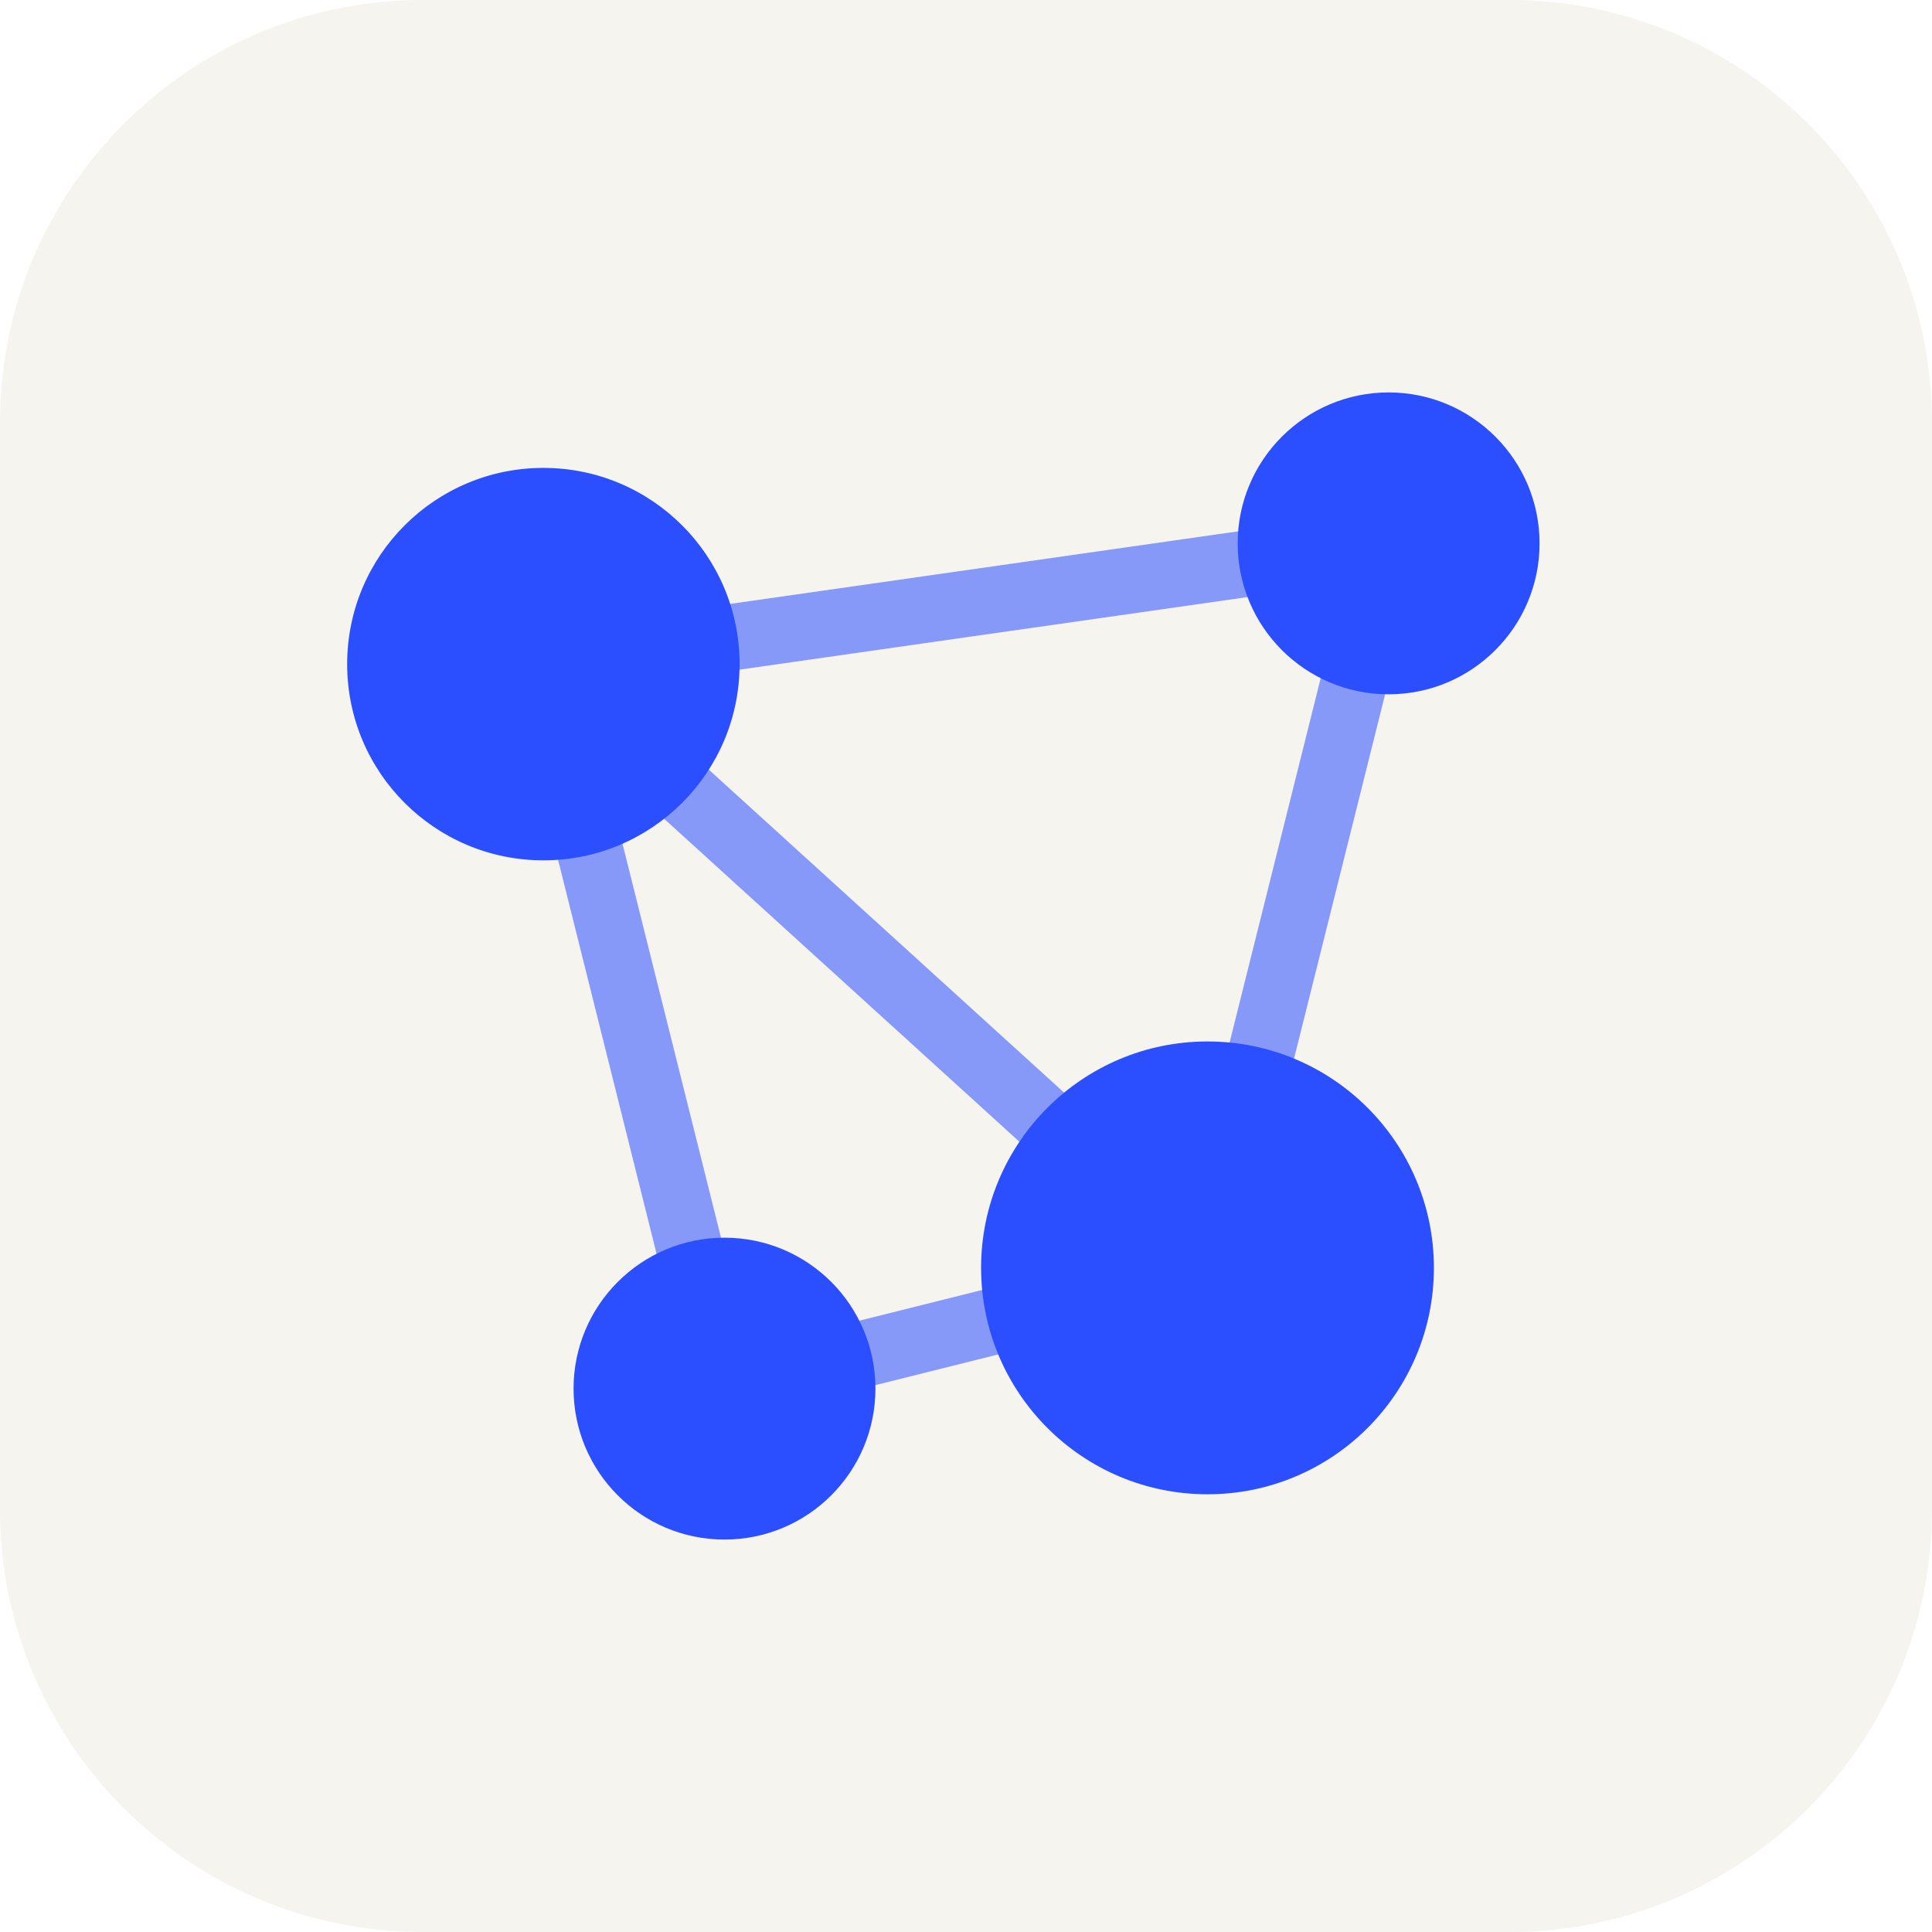
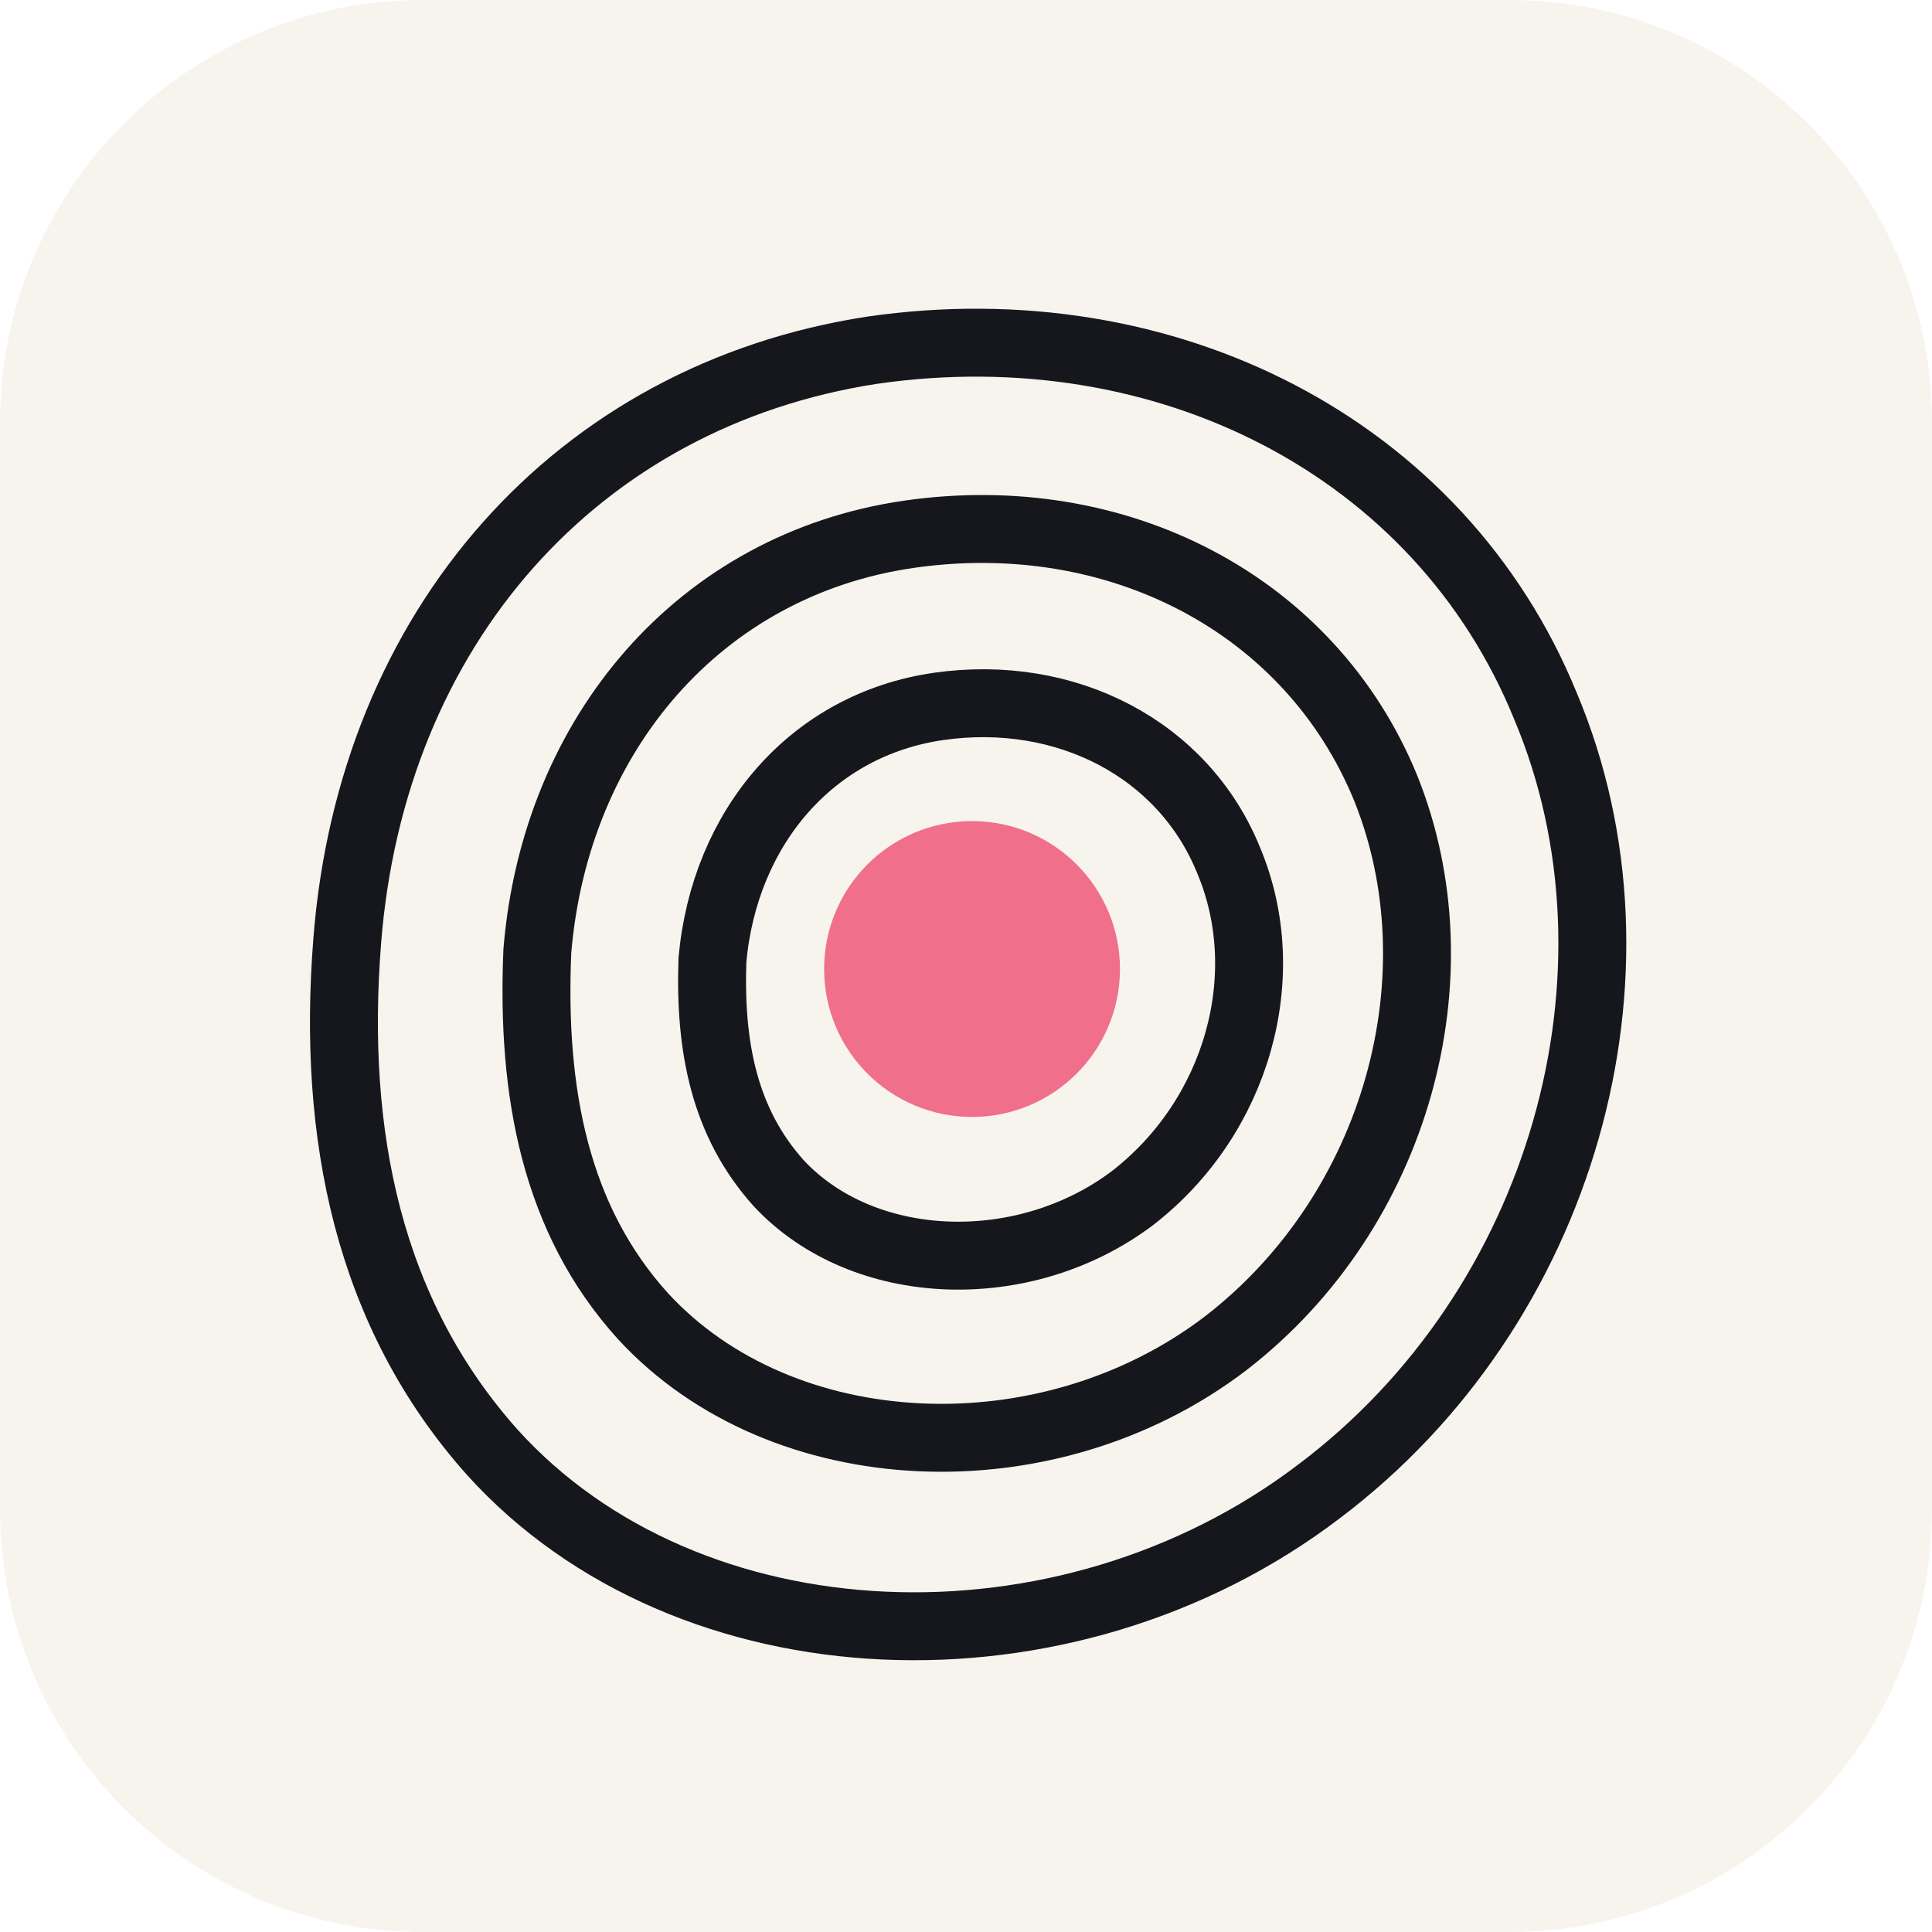
- <svg xmlns="http://www.w3.org/2000/svg" viewBox="0 0 64 64">
-   <rect width="64" height="64" rx="14" fill="#f5f4ef" />
-   <g stroke="#2b4eff" stroke-width="2.2" stroke-linecap="round" opacity="0.55">
-     <line x1="18" y1="22" x2="46" y2="18" />
-     <line x1="18" y1="22" x2="24" y2="46" />
-     <line x1="46" y1="18" x2="40" y2="42" />
-     <line x1="24" y1="46" x2="40" y2="42" />
-     <line x1="18" y1="22" x2="40" y2="42" />
+ <svg xmlns="http://www.w3.org/2000/svg" viewBox="0 0 64 64" role="img" aria-label="FIELD STATION">
+   <rect width="64" height="64" rx="14" fill="#f7f4ee" />
+   <g fill="none" stroke="#16171c" stroke-width="2.25" stroke-linecap="round" stroke-linejoin="round">
+     <path d="M11.5 31.2c.8-10.4 7.6-18.1 17.4-19.6 9.7-1.4 18.8 3.2 22.3 11.8 3.7 8.8.6 19.9-7.5 26-8.4 6.4-20.9 5.9-27.4-1.3-4.1-4.6-5.3-10.5-4.8-16.9Z" />
+     <path d="M17.8 31.5c.6-7.2 5.4-12.8 12.3-13.8 6.9-1 13.3 2.3 15.8 8.4 2.5 6.2.4 14-5.3 18.4-5.9 4.5-14.7 4.1-19.3-.9-2.9-3.2-3.7-7.4-3.5-12.1Z" />
+     <path d="M23.6 31.8c.4-4.4 3.3-7.8 7.5-8.4 4.2-.6 8.1 1.4 9.6 5.1 1.6 3.8.3 8.5-3.2 11.2-3.6 2.7-8.9 2.5-11.7-.5-1.8-2-2.3-4.5-2.2-7.4Z" />
  </g>
-   <g fill="#2b4eff">
-     <circle cx="18" cy="22" r="6.5" />
-     <circle cx="46" cy="18" r="5" />
-     <circle cx="24" cy="46" r="5" />
-     <circle cx="40" cy="42" r="7.5" />
-   </g>
+   <circle cx="32.2" cy="32.1" r="4.9" fill="#f06f8b" />
</svg>
